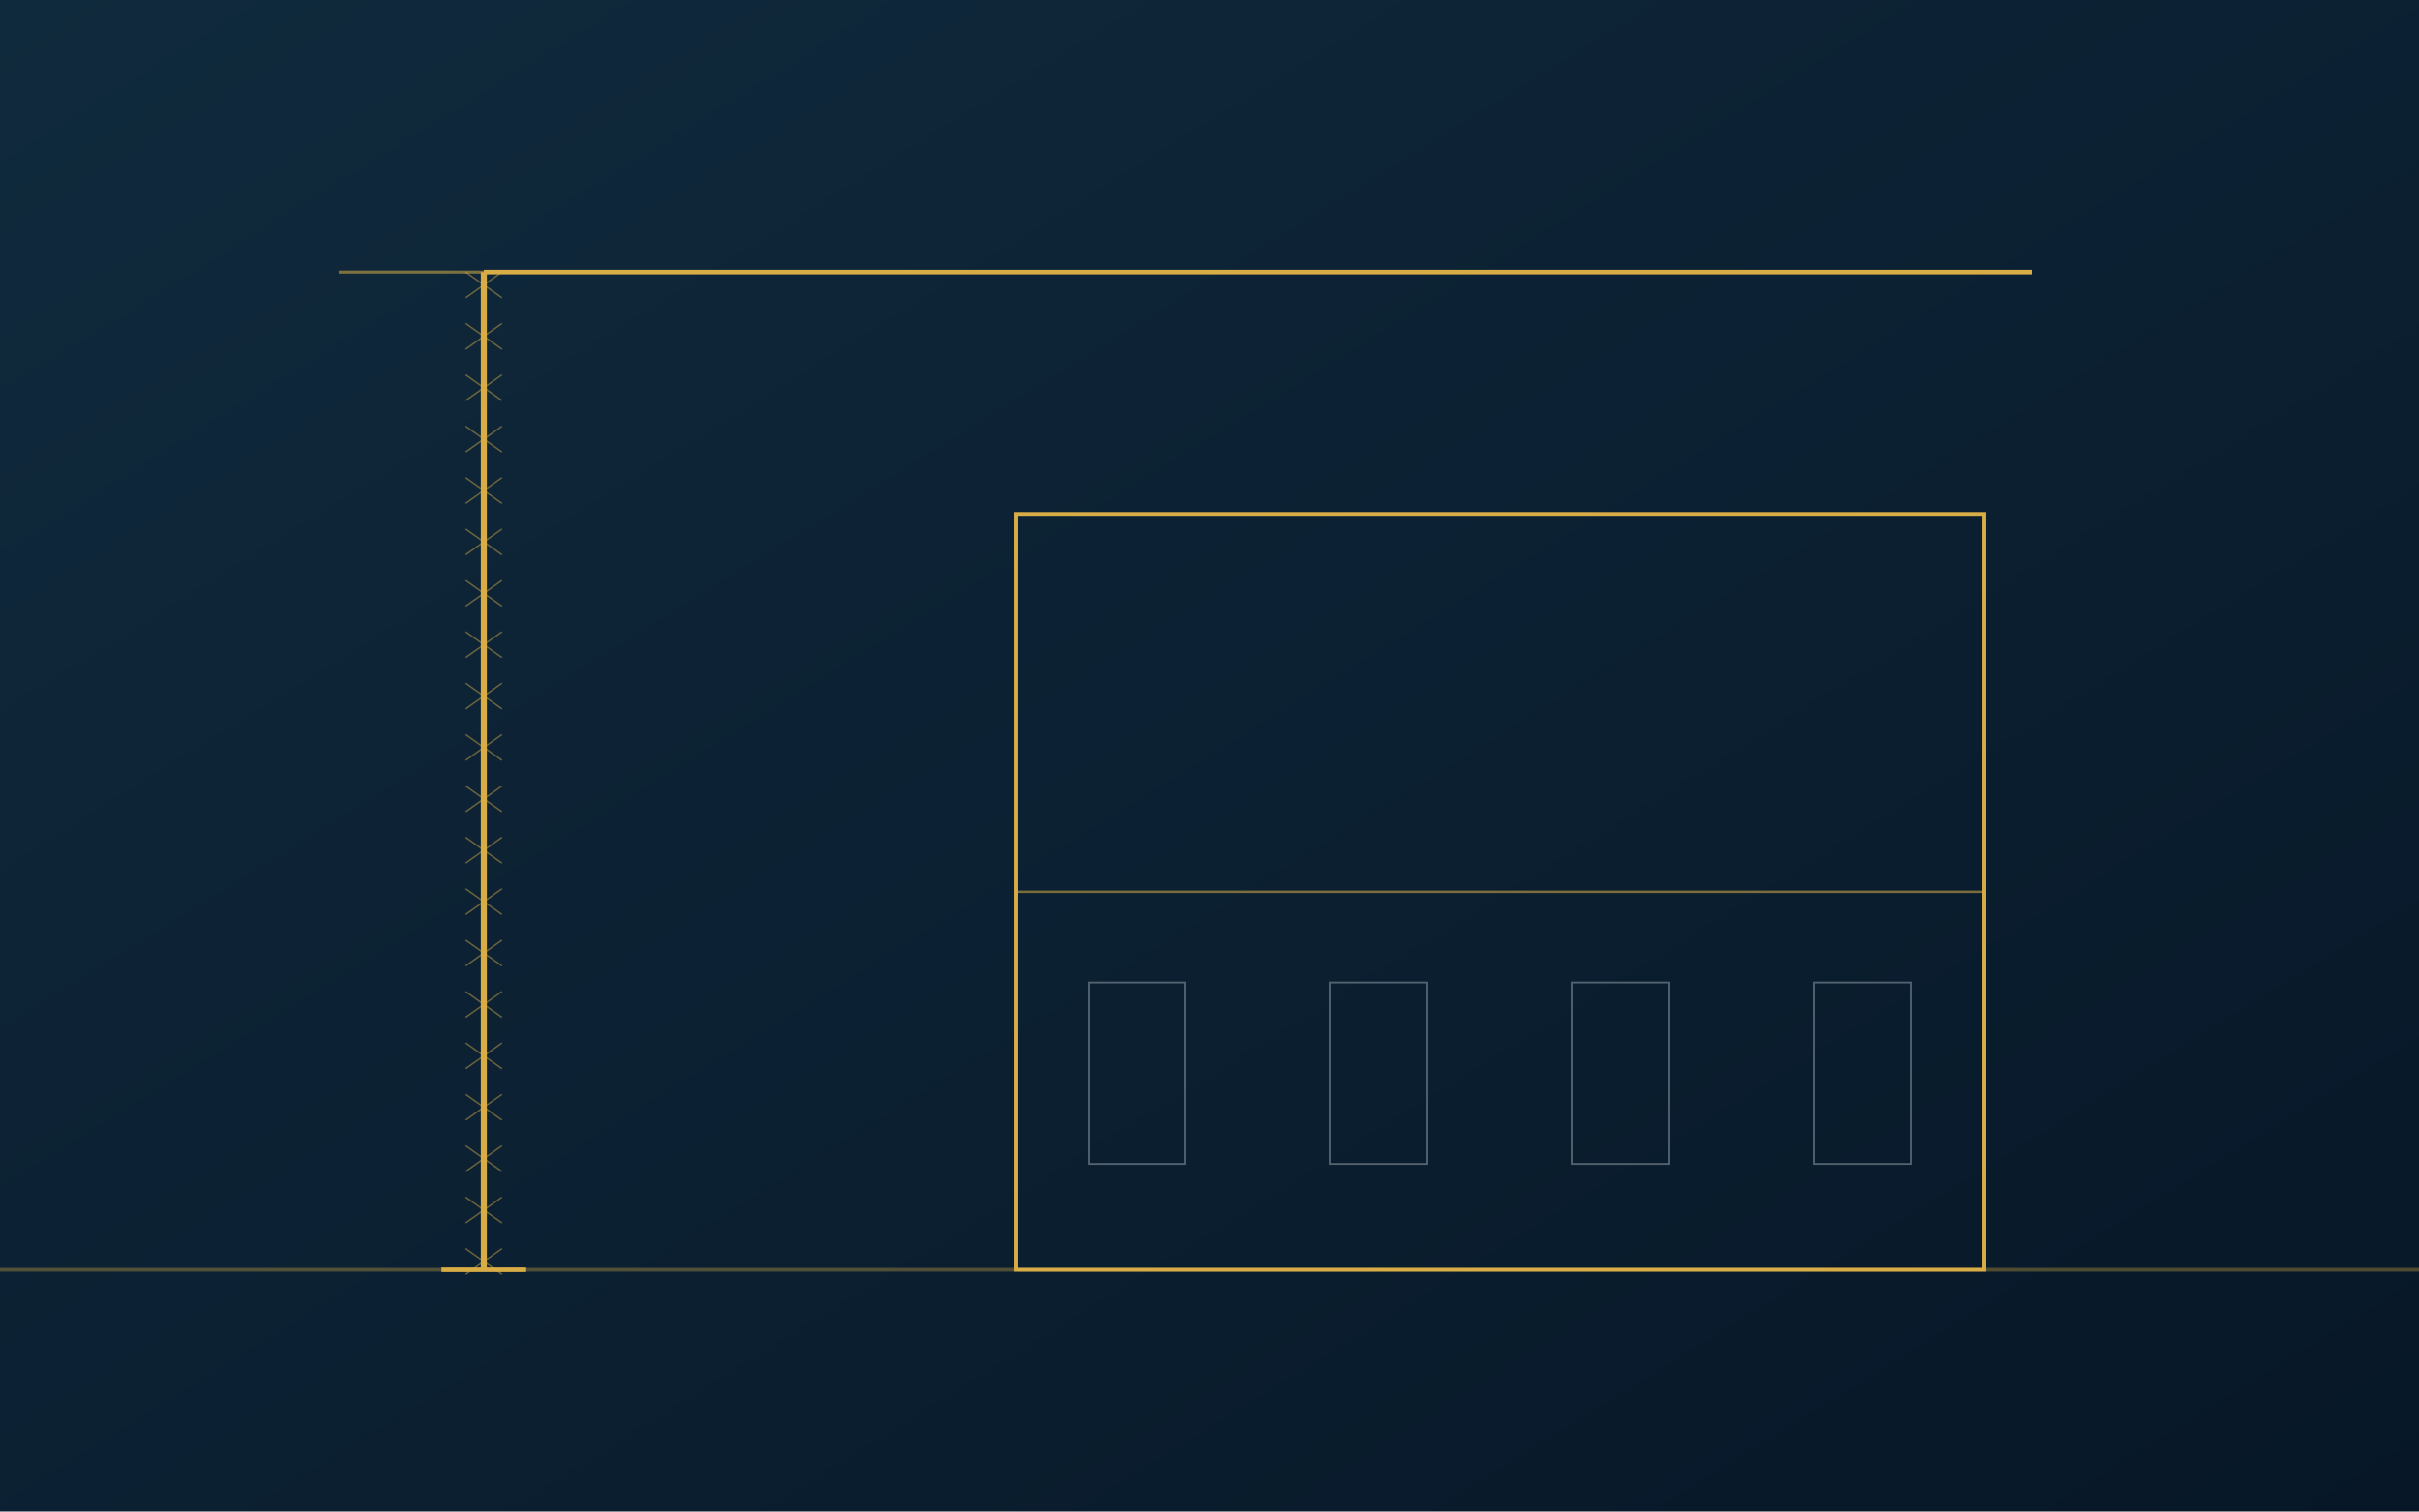
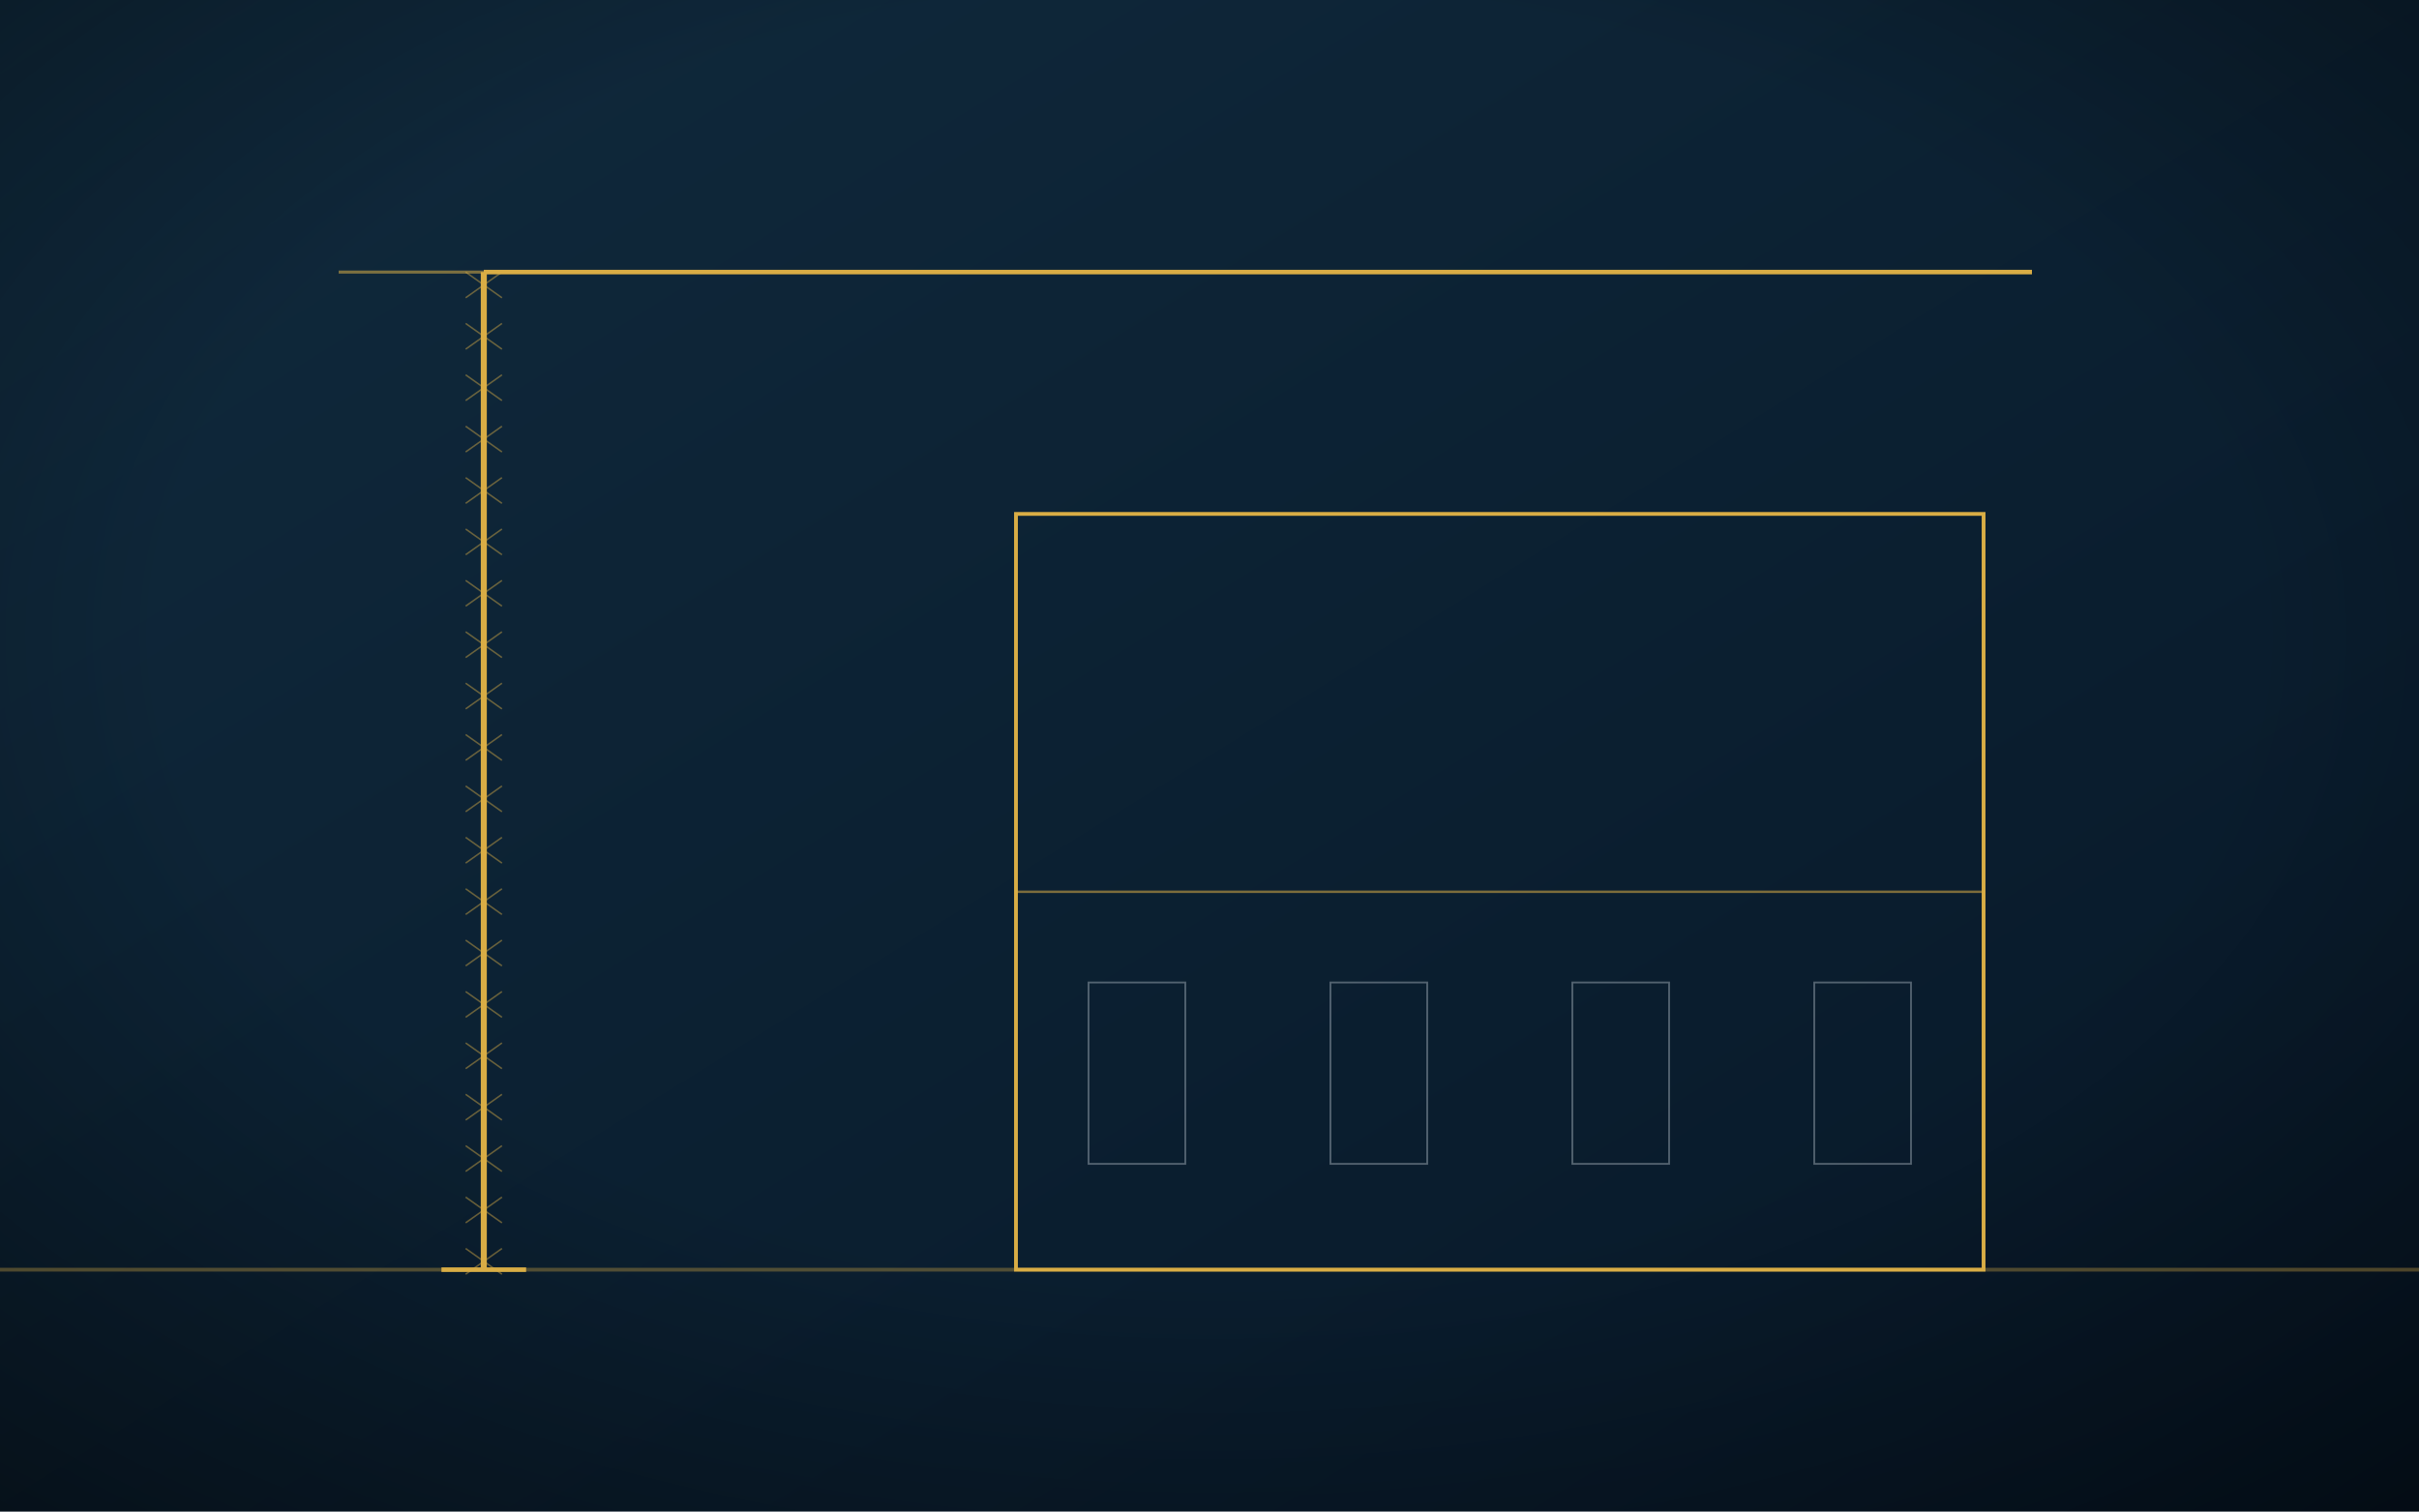
<svg xmlns="http://www.w3.org/2000/svg" viewBox="0 0 1600 1000" width="1600" height="1000" fill="none" role="img">
  <defs>
    <linearGradient id="g" x1="0" y1="0" x2="1" y2="1">
      <stop offset="0" stop-color="#102A3D" />
      <stop offset="1" stop-color="#071727" />
    </linearGradient>
+     <radialGradient id="vg" cx="50%" cy="42%" r="78%">
+       <stop offset="55%" stop-color="#000000" stop-opacity="0" />
+       <stop offset="100%" stop-color="#000000" stop-opacity="0.5" />
+     </radialGradient>
  </defs>
  <rect width="1600" height="1000" fill="url(#g)" />
+   <rect width="1600" height="1000" fill="url(#vg)" />
  <line x1="0" y1="840" x2="1600" y2="840" stroke="#D9AD456B" stroke-width="2.5" opacity="0.8" />
  <line x1="320" y1="840" x2="320" y2="180" stroke="#D9AD45" stroke-width="4" />
  <line x1="292" y1="840" x2="348" y2="840" stroke="#D9AD45" stroke-width="3" />
  <line x1="320" y1="180" x2="1344" y2="180" stroke="#D9AD45" stroke-width="3" />
  <line x1="320" y1="180" x2="224" y2="180" stroke="#D9AD45" stroke-width="2" opacity="0.55" />
  <line x1="308" y1="180" x2="332" y2="197" stroke="#D9AD45" stroke-width="1" opacity="0.45" />
  <line x1="332" y1="180" x2="308" y2="197" stroke="#D9AD45" stroke-width="1" opacity="0.45" />
  <line x1="308" y1="214" x2="332" y2="231" stroke="#D9AD45" stroke-width="1" opacity="0.45" />
  <line x1="332" y1="214" x2="308" y2="231" stroke="#D9AD45" stroke-width="1" opacity="0.45" />
  <line x1="308" y1="248" x2="332" y2="265" stroke="#D9AD45" stroke-width="1" opacity="0.45" />
  <line x1="332" y1="248" x2="308" y2="265" stroke="#D9AD45" stroke-width="1" opacity="0.45" />
  <line x1="308" y1="282" x2="332" y2="299" stroke="#D9AD45" stroke-width="1" opacity="0.45" />
  <line x1="332" y1="282" x2="308" y2="299" stroke="#D9AD45" stroke-width="1" opacity="0.45" />
  <line x1="308" y1="316" x2="332" y2="333" stroke="#D9AD45" stroke-width="1" opacity="0.45" />
  <line x1="332" y1="316" x2="308" y2="333" stroke="#D9AD45" stroke-width="1" opacity="0.45" />
  <line x1="308" y1="350" x2="332" y2="367" stroke="#D9AD45" stroke-width="1" opacity="0.45" />
  <line x1="332" y1="350" x2="308" y2="367" stroke="#D9AD45" stroke-width="1" opacity="0.45" />
  <line x1="308" y1="384" x2="332" y2="401" stroke="#D9AD45" stroke-width="1" opacity="0.45" />
  <line x1="332" y1="384" x2="308" y2="401" stroke="#D9AD45" stroke-width="1" opacity="0.45" />
  <line x1="308" y1="418" x2="332" y2="435" stroke="#D9AD45" stroke-width="1" opacity="0.45" />
  <line x1="332" y1="418" x2="308" y2="435" stroke="#D9AD45" stroke-width="1" opacity="0.45" />
  <line x1="308" y1="452" x2="332" y2="469" stroke="#D9AD45" stroke-width="1" opacity="0.45" />
  <line x1="332" y1="452" x2="308" y2="469" stroke="#D9AD45" stroke-width="1" opacity="0.45" />
  <line x1="308" y1="486" x2="332" y2="503" stroke="#D9AD45" stroke-width="1" opacity="0.45" />
  <line x1="332" y1="486" x2="308" y2="503" stroke="#D9AD45" stroke-width="1" opacity="0.45" />
  <line x1="308" y1="520" x2="332" y2="537" stroke="#D9AD45" stroke-width="1" opacity="0.45" />
  <line x1="332" y1="520" x2="308" y2="537" stroke="#D9AD45" stroke-width="1" opacity="0.45" />
  <line x1="308" y1="554" x2="332" y2="571" stroke="#D9AD45" stroke-width="1" opacity="0.45" />
  <line x1="332" y1="554" x2="308" y2="571" stroke="#D9AD45" stroke-width="1" opacity="0.45" />
  <line x1="308" y1="588" x2="332" y2="605" stroke="#D9AD45" stroke-width="1" opacity="0.45" />
  <line x1="332" y1="588" x2="308" y2="605" stroke="#D9AD45" stroke-width="1" opacity="0.45" />
  <line x1="308" y1="622" x2="332" y2="639" stroke="#D9AD45" stroke-width="1" opacity="0.45" />
  <line x1="332" y1="622" x2="308" y2="639" stroke="#D9AD45" stroke-width="1" opacity="0.45" />
  <line x1="308" y1="656" x2="332" y2="673" stroke="#D9AD45" stroke-width="1" opacity="0.45" />
  <line x1="332" y1="656" x2="308" y2="673" stroke="#D9AD45" stroke-width="1" opacity="0.45" />
  <line x1="308" y1="690" x2="332" y2="707" stroke="#D9AD45" stroke-width="1" opacity="0.45" />
  <line x1="332" y1="690" x2="308" y2="707" stroke="#D9AD45" stroke-width="1" opacity="0.45" />
  <line x1="308" y1="724" x2="332" y2="741" stroke="#D9AD45" stroke-width="1" opacity="0.45" />
  <line x1="332" y1="724" x2="308" y2="741" stroke="#D9AD45" stroke-width="1" opacity="0.45" />
  <line x1="308" y1="758" x2="332" y2="775" stroke="#D9AD45" stroke-width="1" opacity="0.45" />
  <line x1="332" y1="758" x2="308" y2="775" stroke="#D9AD45" stroke-width="1" opacity="0.45" />
  <line x1="308" y1="792" x2="332" y2="809" stroke="#D9AD45" stroke-width="1" opacity="0.45" />
  <line x1="332" y1="792" x2="308" y2="809" stroke="#D9AD45" stroke-width="1" opacity="0.45" />
  <line x1="308" y1="826" x2="332" y2="843" stroke="#D9AD45" stroke-width="1" opacity="0.45" />
  <line x1="332" y1="826" x2="308" y2="843" stroke="#D9AD45" stroke-width="1" opacity="0.45" />
  <rect x="672" y="340" width="640" height="500" stroke="#D9AD45" stroke-width="2.5" fill="none" />
  <line x1="672" y1="590" x2="1312" y2="590" stroke="#D9AD45" stroke-width="1.6" opacity="0.55" />
  <rect x="720" y="650" width="64" height="120" stroke="#AAB6BF" stroke-width="1.2" opacity="0.45" fill="none" />
  <rect x="880" y="650" width="64" height="120" stroke="#AAB6BF" stroke-width="1.2" opacity="0.45" fill="none" />
  <rect x="1040" y="650" width="64" height="120" stroke="#AAB6BF" stroke-width="1.2" opacity="0.45" fill="none" />
  <rect x="1200" y="650" width="64" height="120" stroke="#AAB6BF" stroke-width="1.2" opacity="0.45" fill="none" />
</svg>
